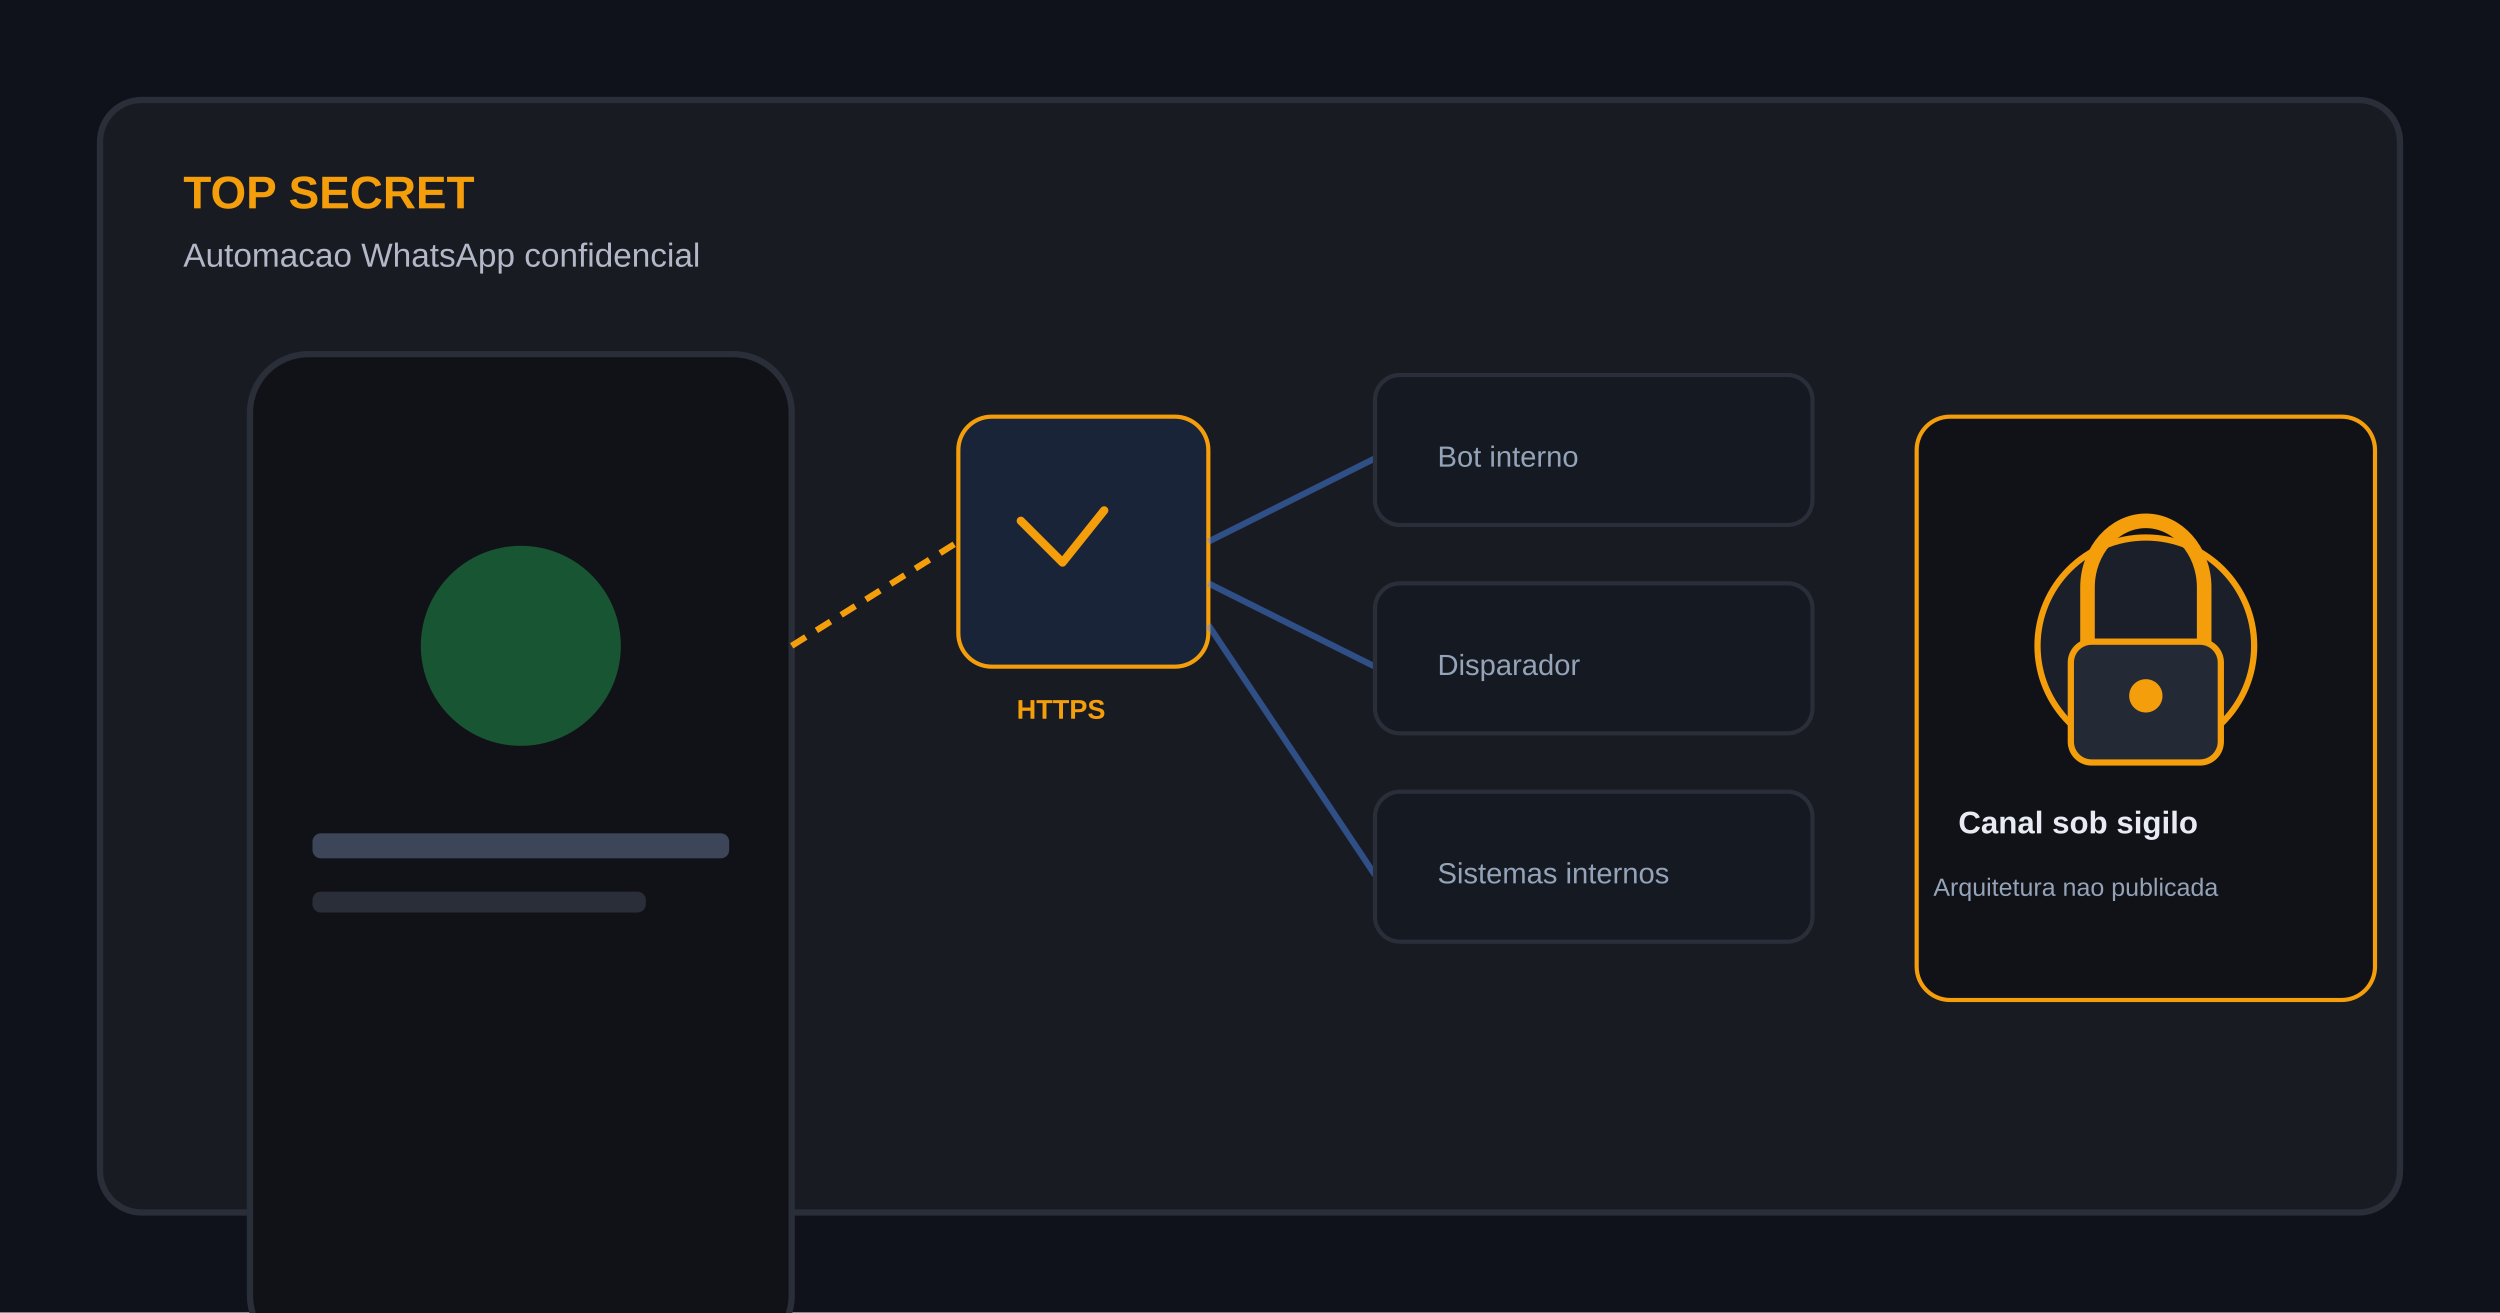
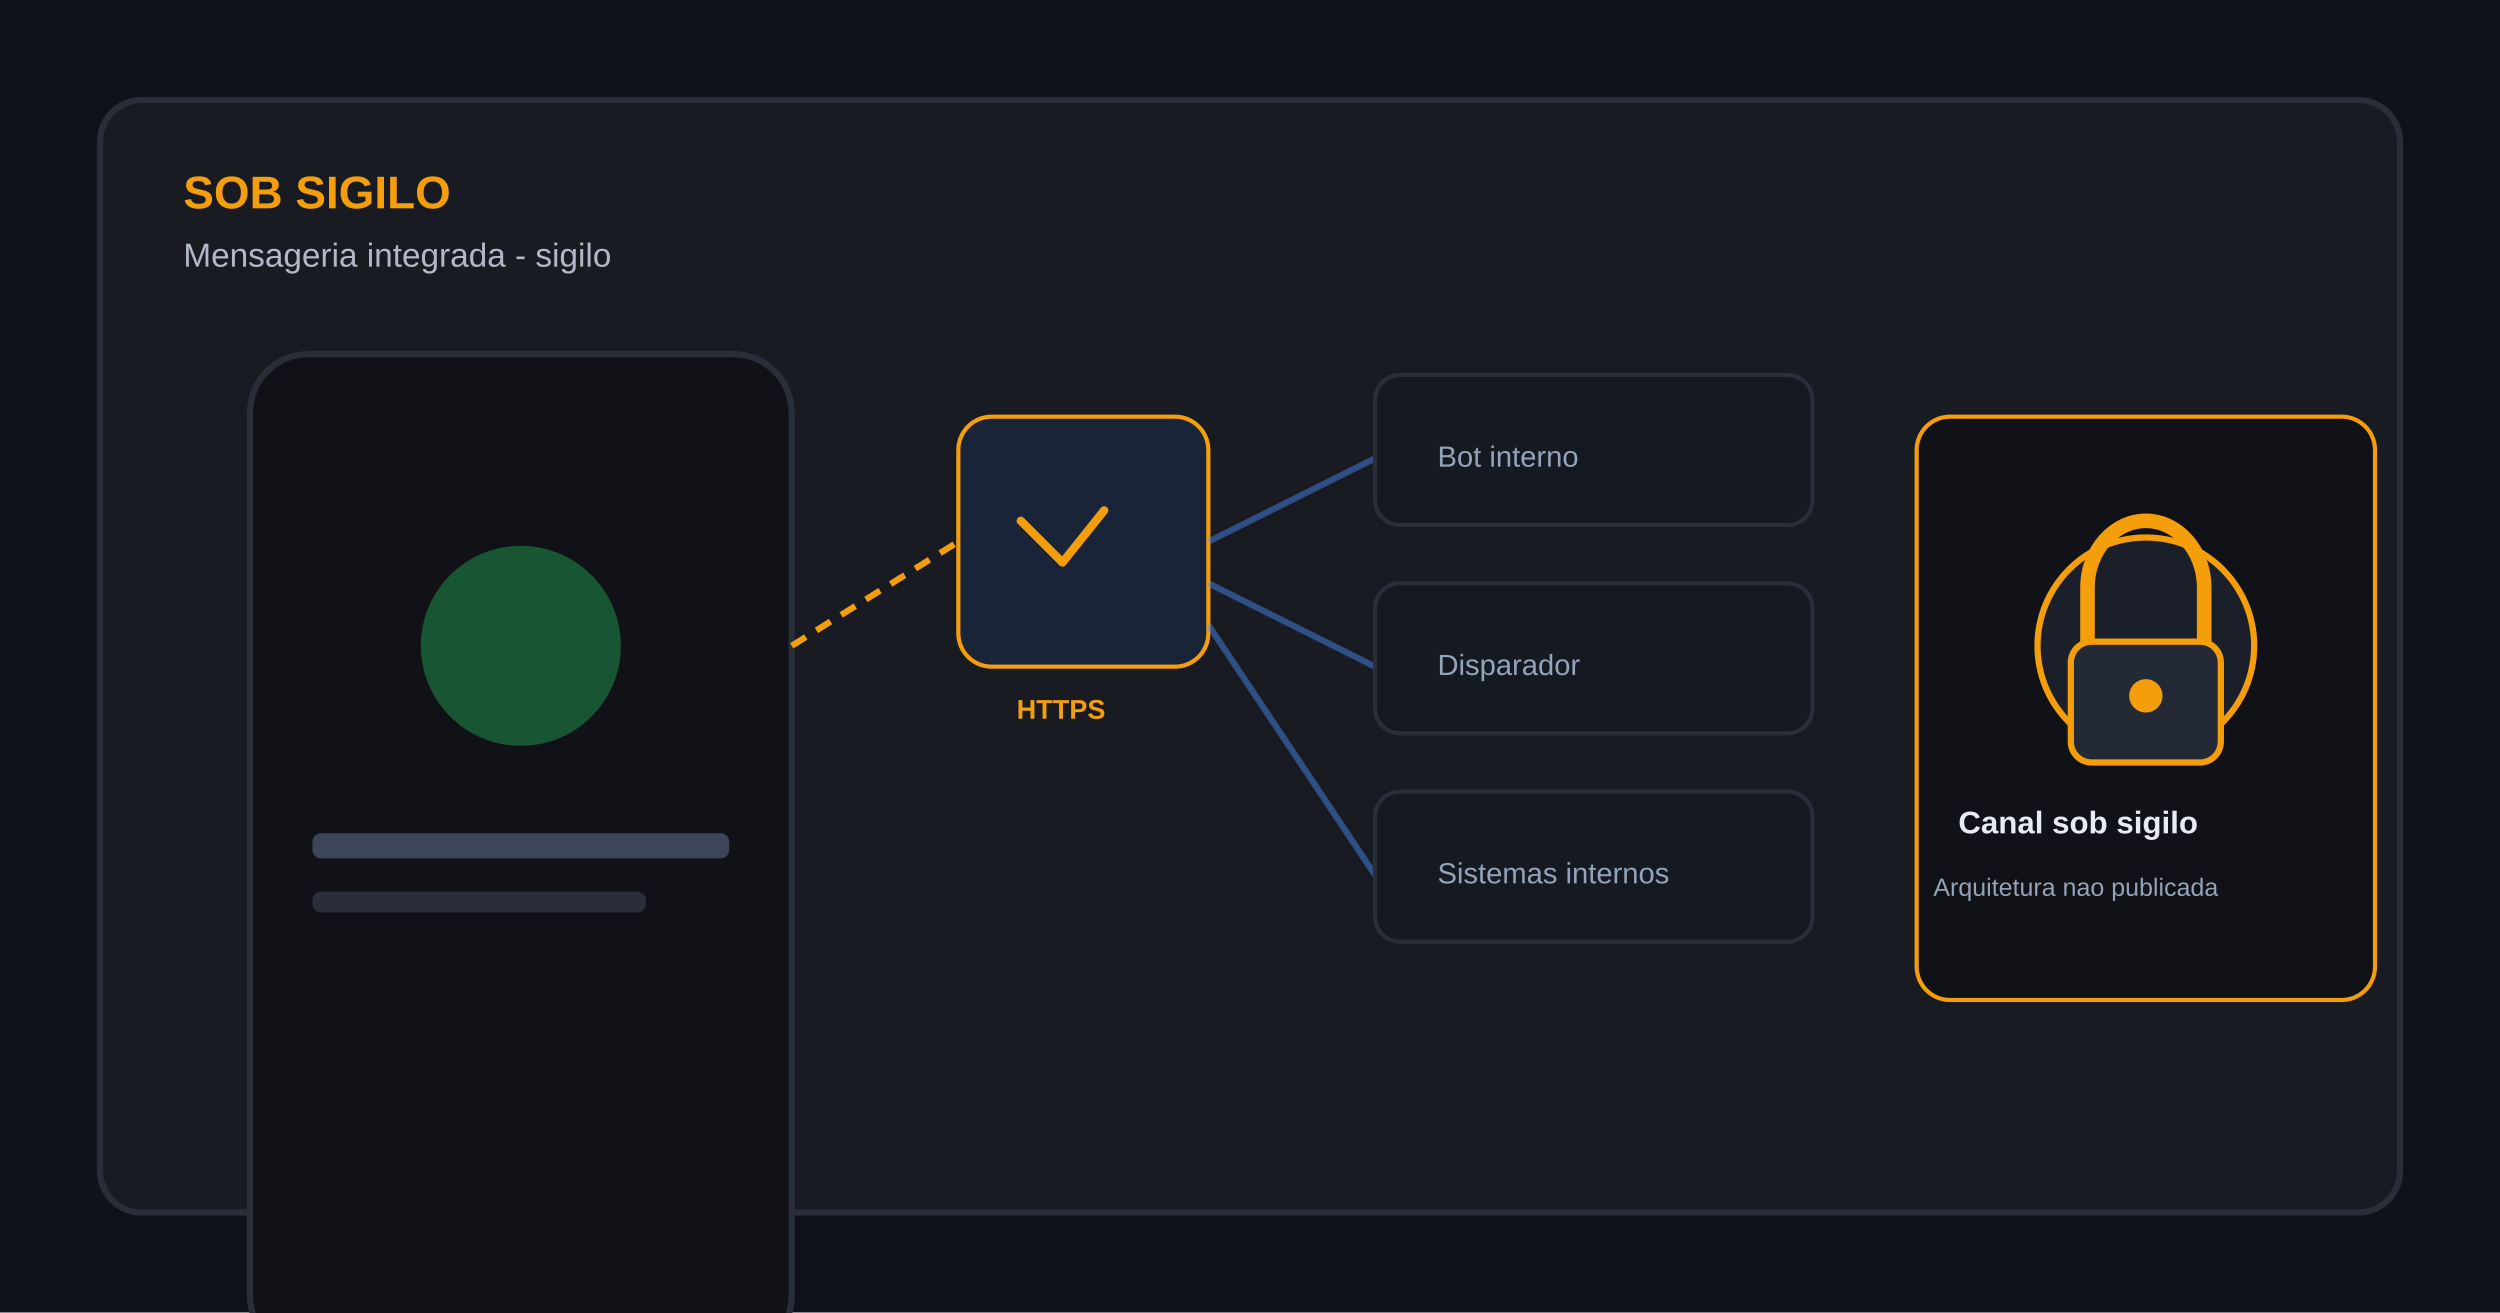
<svg xmlns="http://www.w3.org/2000/svg" width="1200" height="630" viewBox="0 0 1200 630" fill="none">
  <rect width="1200" height="630" fill="#0f121a" />
  <rect x="48" y="48" width="1104" height="534" rx="20" fill="#181b22" stroke="#2a2e39" stroke-width="3" />
-   <text x="88" y="100" fill="#f59e0b" font-size="22" font-weight="bold" font-family="Arial, Helvetica, sans-serif">TOP SECRET</text>
-   <text x="88" y="128" fill="#b2b8c7" font-size="16" font-family="Arial, Helvetica, sans-serif">Automacao WhatsApp confidencial</text>
+   <text x="88" y="100" fill="#f59e0b" font-size="22" font-weight="bold" font-family="Arial, Helvetica, sans-serif">SOB SIGILO</text>
+   <text x="88" y="128" fill="#b2b8c7" font-size="16" font-family="Arial, Helvetica, sans-serif">Mensageria integrada - sigilo</text>
  <rect x="120" y="170" width="260" height="480" rx="28" fill="#111217" stroke="#2a2e39" stroke-width="3" />
  <circle cx="250" cy="310" r="48" fill="#25d366" opacity="0.35" />
  <rect x="150" y="400" width="200" height="12" rx="4" fill="#3d4659" />
  <rect x="150" y="428" width="160" height="10" rx="4" fill="#2a2e39" />
  <rect x="460" y="200" width="120" height="120" rx="16" fill="#1a2438" stroke="#f59e0b" stroke-width="2" />
  <path d="M490 250 L510 270 L530 245" stroke="#f59e0b" stroke-width="4" stroke-linecap="round" stroke-linejoin="round" />
  <text x="488" y="345" fill="#f59e0b" font-size="13" font-weight="bold" font-family="Arial, Helvetica, sans-serif">HTTPS</text>
  <line x1="380" y1="310" x2="460" y2="260" stroke="#f59e0b" stroke-width="3" stroke-dasharray="8 6" />
  <line x1="580" y1="260" x2="660" y2="220" stroke="#4b8dff" stroke-width="3" opacity="0.45" />
  <line x1="580" y1="280" x2="660" y2="320" stroke="#4b8dff" stroke-width="3" opacity="0.45" />
  <line x1="580" y1="300" x2="660" y2="420" stroke="#4b8dff" stroke-width="3" opacity="0.45" />
  <rect x="660" y="180" width="210" height="72" rx="12" fill="#151922" stroke="#2a2e39" stroke-width="2" />
  <text x="690" y="224" fill="#94a3b8" font-size="14" font-family="Arial, Helvetica, sans-serif">Bot interno</text>
  <rect x="660" y="280" width="210" height="72" rx="12" fill="#151922" stroke="#2a2e39" stroke-width="2" />
  <text x="690" y="324" fill="#94a3b8" font-size="14" font-family="Arial, Helvetica, sans-serif">Disparador</text>
  <rect x="660" y="380" width="210" height="72" rx="12" fill="#151922" stroke="#2a2e39" stroke-width="2" />
  <text x="690" y="424" fill="#94a3b8" font-size="14" font-family="Arial, Helvetica, sans-serif">Sistemas internos</text>
  <rect x="920" y="200" width="220" height="280" rx="16" fill="#111217" stroke="#f59e0b" stroke-width="2" />
  <circle cx="1030" cy="310" r="52" fill="#1a1f2a" stroke="#f59e0b" stroke-width="3" />
  <path d="M1002 310 L1002 282 C1002 264 1015 250 1030 250 C1045 250 1058 264 1058 282 L1058 310" stroke="#f59e0b" stroke-width="7" stroke-linecap="round" />
  <rect x="994" y="308" width="72" height="58" rx="10" fill="#242936" stroke="#f59e0b" stroke-width="3" />
  <circle cx="1030" cy="334" r="8" fill="#f59e0b" />
  <text x="940" y="400" fill="#e8ebf3" font-size="15" font-weight="bold" font-family="Arial, Helvetica, sans-serif">Canal sob sigilo</text>
  <text x="928" y="430" fill="#94a3b8" font-size="12" font-family="Arial, Helvetica, sans-serif">Arquitetura nao publicada</text>
</svg>
